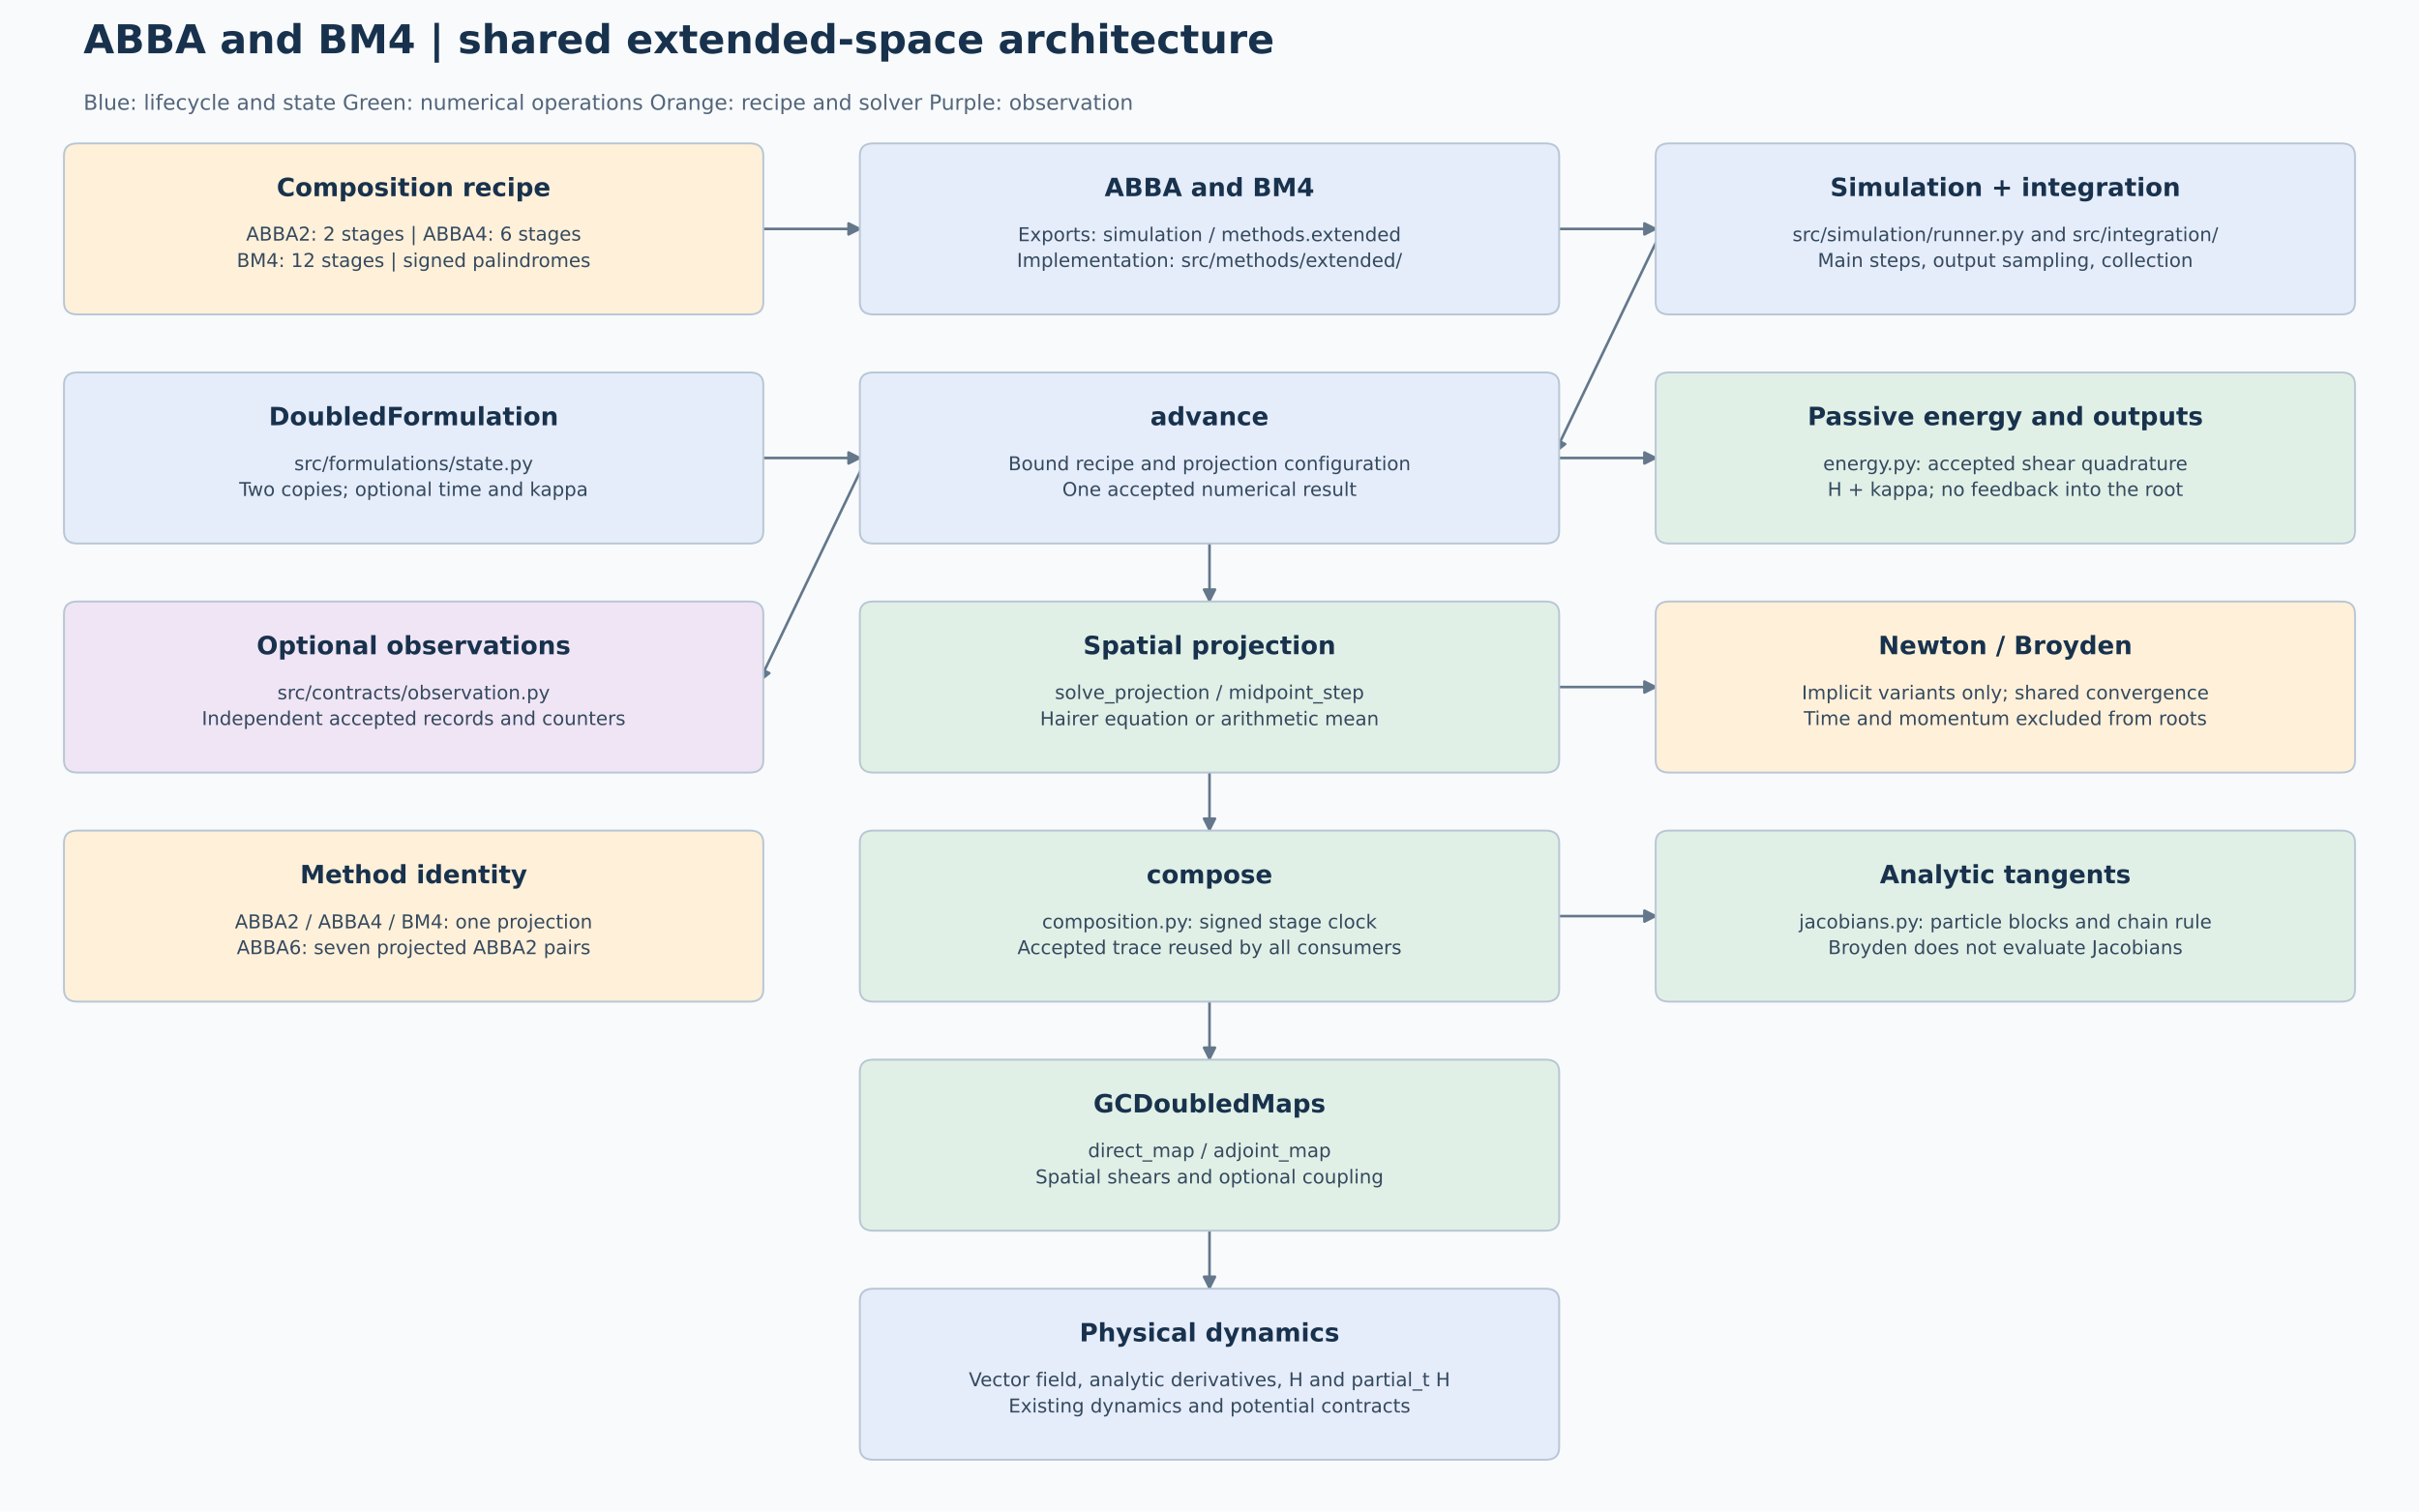
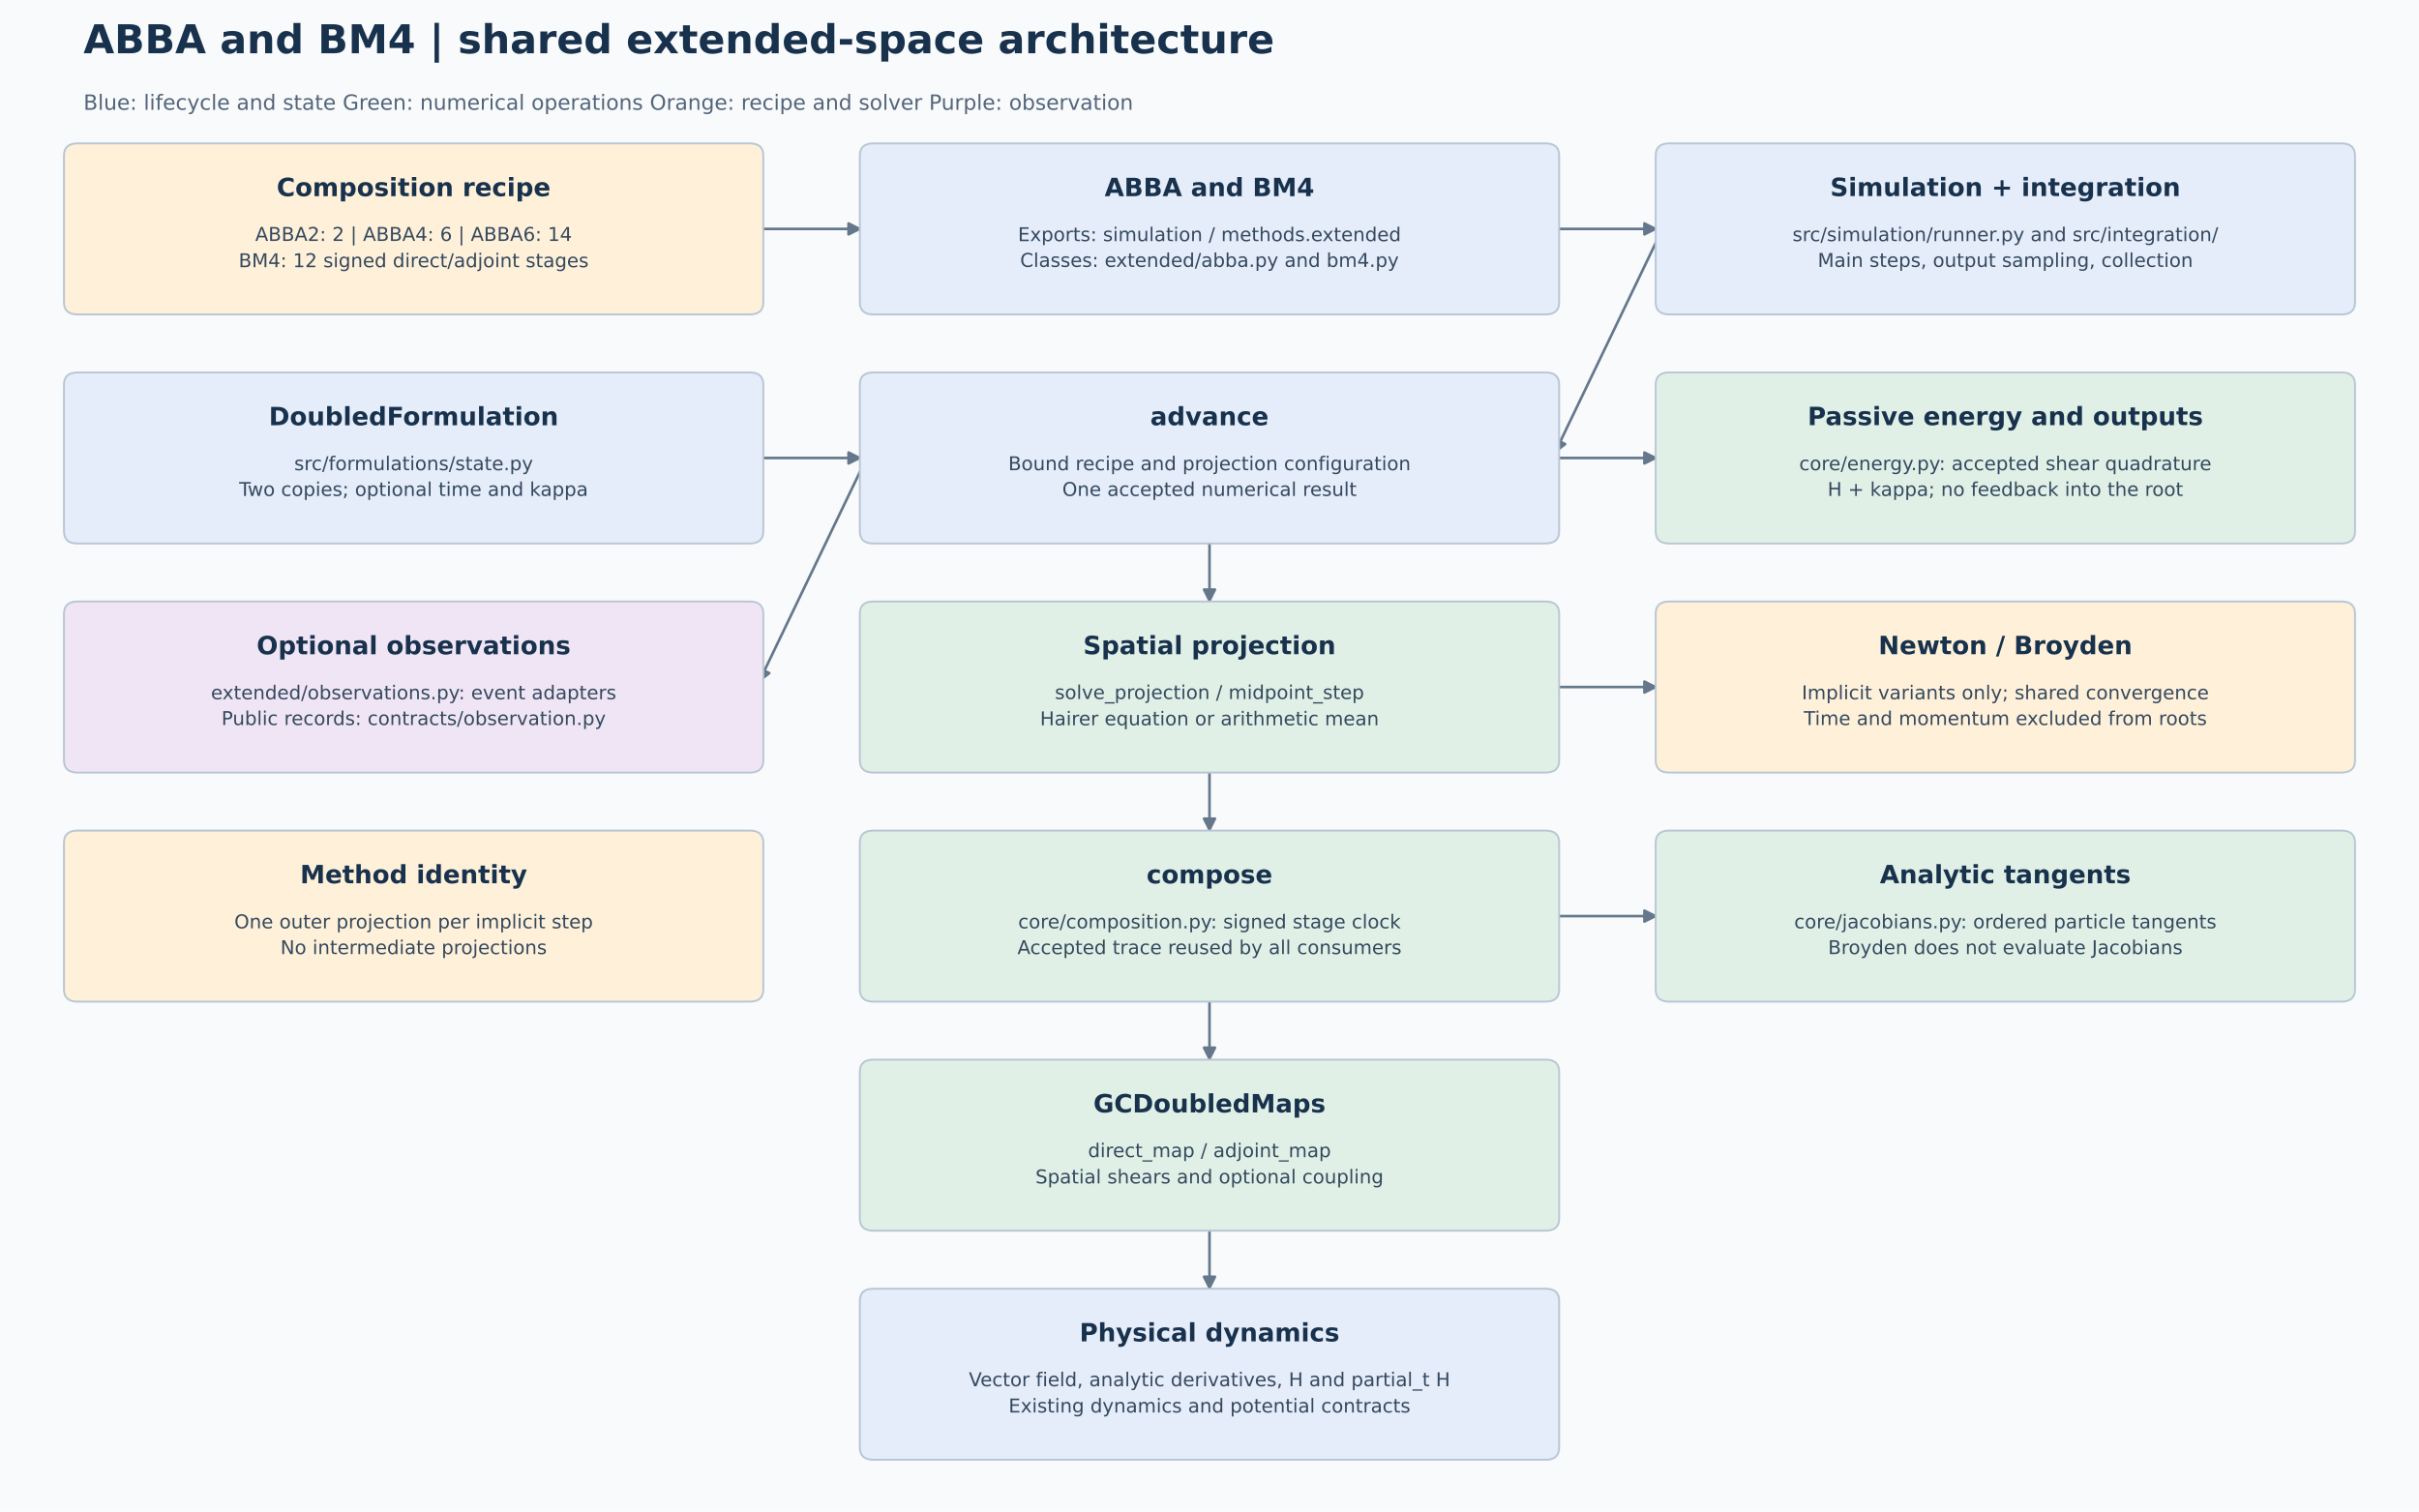
<svg xmlns="http://www.w3.org/2000/svg" width="1152pt" height="720pt" viewBox="0 0 1152 720" version="1.1">
  <defs>
    <style type="text/css">*{stroke-linejoin: round; stroke-linecap: butt}</style>
  </defs>
  <g id="figure_1">
    <g id="patch_1">
      <path d="M 0 720 L 1152 720 L 1152 0 L 0 0 z " style="fill: #f8fafc" />
    </g>
    <g id="axes_1">
      <g id="patch_2">
        <path d="M 362.288 109.039 Q 386.497 109.039 409.309 109.039 " clip-path="url(#pb098db616b)" style="fill: none; stroke: #64778b; stroke-width: 1.25; stroke-linecap: round" />
        <path d="M 404.109 106.439 L 409.309 109.039 L 404.109 111.639 z " clip-path="url(#pb098db616b)" style="fill: #64778b; stroke: #64778b; stroke-width: 1.25; stroke-linecap: round" />
      </g>
      <g id="patch_3">
        <path d="M 741.296 109.039 Q 765.505 109.039 788.317 109.039 " clip-path="url(#pb098db616b)" style="fill: none; stroke: #64778b; stroke-width: 1.25; stroke-linecap: round" />
        <path d="M 783.117 106.439 L 788.317 109.039 L 783.117 111.639 z " clip-path="url(#pb098db616b)" style="fill: #64778b; stroke: #64778b; stroke-width: 1.25; stroke-linecap: round" />
      </g>
      <g id="patch_4">
        <path d="M 790.847 110.841 Q 765.505 163.594 740.768 215.088 " clip-path="url(#pb098db616b)" style="fill: none; stroke: #64778b; stroke-width: 1.25; stroke-linecap: round" />
        <path d="M 745.363 211.527 L 740.768 215.088 L 740.676 209.275 z " clip-path="url(#pb098db616b)" style="fill: #64778b; stroke: #64778b; stroke-width: 1.25; stroke-linecap: round" />
      </g>
      <g id="patch_5">
        <path d="M 362.288 218.153 Q 386.497 218.153 409.309 218.153 " clip-path="url(#pb098db616b)" style="fill: none; stroke: #64778b; stroke-width: 1.25; stroke-linecap: round" />
        <path d="M 404.109 215.553 L 409.309 218.153 L 404.109 220.753 z " clip-path="url(#pb098db616b)" style="fill: #64778b; stroke: #64778b; stroke-width: 1.25; stroke-linecap: round" />
      </g>
      <g id="patch_6">
        <path d="M 576 257.976 Q 576 272.707 576 286.041 " clip-path="url(#pb098db616b)" style="fill: none; stroke: #64778b; stroke-width: 1.25; stroke-linecap: round" />
        <path d="M 578.6 280.841 L 576 286.041 L 573.4 280.841 z " clip-path="url(#pb098db616b)" style="fill: #64778b; stroke: #64778b; stroke-width: 1.25; stroke-linecap: round" />
      </g>
      <g id="patch_7">
        <path d="M 741.296 218.153 Q 765.505 218.153 788.317 218.153 " clip-path="url(#pb098db616b)" style="fill: none; stroke: #64778b; stroke-width: 1.25; stroke-linecap: round" />
        <path d="M 783.117 215.553 L 788.317 218.153 L 783.117 220.753 z " clip-path="url(#pb098db616b)" style="fill: #64778b; stroke: #64778b; stroke-width: 1.25; stroke-linecap: round" />
      </g>
      <g id="patch_8">
        <path d="M 411.839 219.954 Q 386.497 272.708 361.76 324.202 " clip-path="url(#pb098db616b)" style="fill: none; stroke: #64778b; stroke-width: 1.25; stroke-linecap: round" />
        <path d="M 366.355 320.64 L 361.76 324.202 L 361.668 318.389 z " clip-path="url(#pb098db616b)" style="fill: #64778b; stroke: #64778b; stroke-width: 1.25; stroke-linecap: round" />
      </g>
      <g id="patch_9">
        <path d="M 576 367.089 Q 576 381.821 576 395.155 " clip-path="url(#pb098db616b)" style="fill: none; stroke: #64778b; stroke-width: 1.25; stroke-linecap: round" />
        <path d="M 578.6 389.955 L 576 395.155 L 573.4 389.955 z " clip-path="url(#pb098db616b)" style="fill: #64778b; stroke: #64778b; stroke-width: 1.25; stroke-linecap: round" />
      </g>
      <g id="patch_10">
        <path d="M 741.296 327.266 Q 765.505 327.266 788.317 327.266 " clip-path="url(#pb098db616b)" style="fill: none; stroke: #64778b; stroke-width: 1.25; stroke-linecap: round" />
        <path d="M 783.117 324.666 L 788.317 327.266 L 783.117 329.866 z " clip-path="url(#pb098db616b)" style="fill: #64778b; stroke: #64778b; stroke-width: 1.25; stroke-linecap: round" />
      </g>
      <g id="patch_11">
        <path d="M 741.296 436.379 Q 765.505 436.379 788.317 436.379 " clip-path="url(#pb098db616b)" style="fill: none; stroke: #64778b; stroke-width: 1.25; stroke-linecap: round" />
        <path d="M 783.117 433.779 L 788.317 436.379 L 783.117 438.979 z " clip-path="url(#pb098db616b)" style="fill: #64778b; stroke: #64778b; stroke-width: 1.25; stroke-linecap: round" />
      </g>
      <g id="patch_12">
        <path d="M 576 476.203 Q 576 490.934 576 504.268 " clip-path="url(#pb098db616b)" style="fill: none; stroke: #64778b; stroke-width: 1.25; stroke-linecap: round" />
        <path d="M 578.6 499.068 L 576 504.268 L 573.4 499.068 z " clip-path="url(#pb098db616b)" style="fill: #64778b; stroke: #64778b; stroke-width: 1.25; stroke-linecap: round" />
      </g>
      <g id="patch_13">
        <path d="M 576 585.316 Q 576 600.048 576 613.382 " clip-path="url(#pb098db616b)" style="fill: none; stroke: #64778b; stroke-width: 1.25; stroke-linecap: round" />
        <path d="M 578.6 608.182 L 576 613.382 L 573.4 608.182 z " clip-path="url(#pb098db616b)" style="fill: #64778b; stroke: #64778b; stroke-width: 1.25; stroke-linecap: round" />
      </g>
      <g id="patch_14">
        <path d="M 36.922 149.775 L 357.062 149.775 Q 363.514 149.775 363.514 143.955 L 363.514 74.123 Q 363.514 68.304 357.062 68.304 L 36.922 68.304 Q 30.47 68.304 30.47 74.123 L 30.47 143.955 Q 30.47 149.775 36.922 149.775 z " clip-path="url(#pb098db616b)" style="fill: #fff0d9; stroke: #b8c6d4; stroke-width: 0.9; stroke-linejoin: miter" />
      </g>
      <g id="patch_15">
        <path d="M 415.93 149.775 L 736.07 149.775 Q 742.522 149.775 742.522 143.955 L 742.522 74.123 Q 742.522 68.304 736.07 68.304 L 415.93 68.304 Q 409.478 68.304 409.478 74.123 L 409.478 143.955 Q 409.478 149.775 415.93 149.775 z " clip-path="url(#pb098db616b)" style="fill: #e5ecfa; stroke: #b8c6d4; stroke-width: 0.9; stroke-linejoin: miter" />
      </g>
      <g id="patch_16">
        <path d="M 794.938 149.775 L 1115.078 149.775 Q 1121.53 149.775 1121.53 143.955 L 1121.53 74.123 Q 1121.53 68.304 1115.078 68.304 L 794.938 68.304 Q 788.486 68.304 788.486 74.123 L 788.486 143.955 Q 788.486 149.775 794.938 149.775 z " clip-path="url(#pb098db616b)" style="fill: #e5ecfa; stroke: #b8c6d4; stroke-width: 0.9; stroke-linejoin: miter" />
      </g>
      <g id="patch_17">
        <path d="M 36.922 258.888 L 357.062 258.888 Q 363.514 258.888 363.514 253.069 L 363.514 183.236 Q 363.514 177.417 357.062 177.417 L 36.922 177.417 Q 30.47 177.417 30.47 183.236 L 30.47 253.069 Q 30.47 258.888 36.922 258.888 z " clip-path="url(#pb098db616b)" style="fill: #e5ecfa; stroke: #b8c6d4; stroke-width: 0.9; stroke-linejoin: miter" />
      </g>
      <g id="patch_18">
        <path d="M 415.93 258.888 L 736.07 258.888 Q 742.522 258.888 742.522 253.069 L 742.522 183.236 Q 742.522 177.417 736.07 177.417 L 415.93 177.417 Q 409.478 177.417 409.478 183.236 L 409.478 253.069 Q 409.478 258.888 415.93 258.888 z " clip-path="url(#pb098db616b)" style="fill: #e5ecfa; stroke: #b8c6d4; stroke-width: 0.9; stroke-linejoin: miter" />
      </g>
      <g id="patch_19">
        <path d="M 794.938 258.888 L 1115.078 258.888 Q 1121.53 258.888 1121.53 253.069 L 1121.53 183.236 Q 1121.53 177.417 1115.078 177.417 L 794.938 177.417 Q 788.486 177.417 788.486 183.236 L 788.486 253.069 Q 788.486 258.888 794.938 258.888 z " clip-path="url(#pb098db616b)" style="fill: #e1f0e6; stroke: #b8c6d4; stroke-width: 0.9; stroke-linejoin: miter" />
      </g>
      <g id="patch_20">
        <path d="M 36.922 368.002 L 357.062 368.002 Q 363.514 368.002 363.514 362.182 L 363.514 292.35 Q 363.514 286.53 357.062 286.53 L 36.922 286.53 Q 30.47 286.53 30.47 292.35 L 30.47 362.182 Q 30.47 368.002 36.922 368.002 z " clip-path="url(#pb098db616b)" style="fill: #f0e5f5; stroke: #b8c6d4; stroke-width: 0.9; stroke-linejoin: miter" />
      </g>
      <g id="patch_21">
        <path d="M 415.93 368.002 L 736.07 368.002 Q 742.522 368.002 742.522 362.182 L 742.522 292.35 Q 742.522 286.53 736.07 286.53 L 415.93 286.53 Q 409.478 286.53 409.478 292.35 L 409.478 362.182 Q 409.478 368.002 415.93 368.002 z " clip-path="url(#pb098db616b)" style="fill: #e1f0e6; stroke: #b8c6d4; stroke-width: 0.9; stroke-linejoin: miter" />
      </g>
      <g id="patch_22">
        <path d="M 794.938 368.002 L 1115.078 368.002 Q 1121.53 368.002 1121.53 362.182 L 1121.53 292.35 Q 1121.53 286.53 1115.078 286.53 L 794.938 286.53 Q 788.486 286.53 788.486 292.35 L 788.486 362.182 Q 788.486 368.002 794.938 368.002 z " clip-path="url(#pb098db616b)" style="fill: #fff0d9; stroke: #b8c6d4; stroke-width: 0.9; stroke-linejoin: miter" />
      </g>
      <g id="patch_23">
        <path d="M 36.922 477.115 L 357.062 477.115 Q 363.514 477.115 363.514 471.296 L 363.514 401.463 Q 363.514 395.644 357.062 395.644 L 36.922 395.644 Q 30.47 395.644 30.47 401.463 L 30.47 471.296 Q 30.47 477.115 36.922 477.115 z " clip-path="url(#pb098db616b)" style="fill: #fff0d9; stroke: #b8c6d4; stroke-width: 0.9; stroke-linejoin: miter" />
      </g>
      <g id="patch_24">
        <path d="M 415.93 477.115 L 736.07 477.115 Q 742.522 477.115 742.522 471.296 L 742.522 401.463 Q 742.522 395.644 736.07 395.644 L 415.93 395.644 Q 409.478 395.644 409.478 401.463 L 409.478 471.296 Q 409.478 477.115 415.93 477.115 z " clip-path="url(#pb098db616b)" style="fill: #e1f0e6; stroke: #b8c6d4; stroke-width: 0.9; stroke-linejoin: miter" />
      </g>
      <g id="patch_25">
        <path d="M 794.938 477.115 L 1115.078 477.115 Q 1121.53 477.115 1121.53 471.296 L 1121.53 401.463 Q 1121.53 395.644 1115.078 395.644 L 794.938 395.644 Q 788.486 395.644 788.486 401.463 L 788.486 471.296 Q 788.486 477.115 794.938 477.115 z " clip-path="url(#pb098db616b)" style="fill: #e1f0e6; stroke: #b8c6d4; stroke-width: 0.9; stroke-linejoin: miter" />
      </g>
      <g id="patch_26">
        <path d="M 415.93 586.228 L 736.07 586.228 Q 742.522 586.228 742.522 580.409 L 742.522 510.576 Q 742.522 504.757 736.07 504.757 L 415.93 504.757 Q 409.478 504.757 409.478 510.576 L 409.478 580.409 Q 409.478 586.228 415.93 586.228 z " clip-path="url(#pb098db616b)" style="fill: #e1f0e6; stroke: #b8c6d4; stroke-width: 0.9; stroke-linejoin: miter" />
      </g>
      <g id="patch_27">
        <path d="M 415.93 695.342 L 736.07 695.342 Q 742.522 695.342 742.522 689.522 L 742.522 619.69 Q 742.522 613.871 736.07 613.871 L 415.93 613.871 Q 409.478 613.871 409.478 619.69 L 409.478 689.522 Q 409.478 695.342 415.93 695.342 z " clip-path="url(#pb098db616b)" style="fill: #e5ecfa; stroke: #b8c6d4; stroke-width: 0.9; stroke-linejoin: miter" />
      </g>
      <g id="text_1">
        <text style="font-weight: 700; font-size: 19px; font-family: 'DejaVu Sans', 'Bitstream Vera Sans', 'Computer Modern Sans Serif', 'Lucida Grande', 'Verdana', 'Geneva', 'Lucid', 'Arial', 'Helvetica', 'Avant Garde', sans-serif; text-anchor: start; fill: #18324d" x="39.744" y="25.386" transform="rotate(-0 39.744 25.38557)">ABBA and BM4 | shared extended-space architecture</text>
      </g>
      <g id="text_2">
        <text style="font-size: 10px; font-family: 'DejaVu Sans', 'Bitstream Vera Sans', 'Computer Modern Sans Serif', 'Lucida Grande', 'Verdana', 'Geneva', 'Lucid', 'Arial', 'Helvetica', 'Avant Garde', sans-serif; text-anchor: start; fill: #53657a" x="39.744" y="52.3" transform="rotate(-0 39.744 52.30021)">Blue: lifecycle and state    Green: numerical operations    Orange: recipe and solver    Purple: observation</text>
      </g>
      <g id="text_3">
        <text style="font-weight: 700; font-size: 12px; font-family: 'DejaVu Sans', 'Bitstream Vera Sans', 'Computer Modern Sans Serif', 'Lucida Grande', 'Verdana', 'Geneva', 'Lucid', 'Arial', 'Helvetica', 'Avant Garde', sans-serif; text-anchor: middle; fill: #18324d" x="196.992" y="93.437" transform="rotate(-0 196.992 93.43744)">Composition recipe</text>
      </g>
      <g id="text_4">
-         <text style="font-size: 9.1px; font-family: 'DejaVu Sans', 'Bitstream Vera Sans', 'Computer Modern Sans Serif', 'Lucida Grande', 'Verdana', 'Geneva', 'Lucid', 'Arial', 'Helvetica', 'Avant Garde', sans-serif; fill: #34495e" transform="translate(117.1992 114.6115)">ABBA2: 2 stages | ABBA4: 6 stages</text>
-         <text style="font-size: 9.1px; font-family: 'DejaVu Sans', 'Bitstream Vera Sans', 'Computer Modern Sans Serif', 'Lucida Grande', 'Verdana', 'Geneva', 'Lucid', 'Arial', 'Helvetica', 'Avant Garde', sans-serif; fill: #34495e" transform="translate(112.7374 127.1887)">BM4: 12 stages | signed palindromes</text>
+         <text style="font-size: 9.1px; font-family: 'DejaVu Sans', 'Bitstream Vera Sans', 'Computer Modern Sans Serif', 'Lucida Grande', 'Verdana', 'Geneva', 'Lucid', 'Arial', 'Helvetica', 'Avant Garde', sans-serif; fill: #34495e" transform="translate(121.5359 114.7679)">ABBA2: 2 | ABBA4: 6 | ABBA6: 14</text>
+         <text style="font-size: 9.1px; font-family: 'DejaVu Sans', 'Bitstream Vera Sans', 'Computer Modern Sans Serif', 'Lucida Grande', 'Verdana', 'Geneva', 'Lucid', 'Arial', 'Helvetica', 'Avant Garde', sans-serif; fill: #34495e" transform="translate(113.6524 127.2853)">BM4: 12 signed direct/adjoint stages</text>
      </g>
      <g id="text_5">
        <text style="font-weight: 700; font-size: 12px; font-family: 'DejaVu Sans', 'Bitstream Vera Sans', 'Computer Modern Sans Serif', 'Lucida Grande', 'Verdana', 'Geneva', 'Lucid', 'Arial', 'Helvetica', 'Avant Garde', sans-serif; text-anchor: middle; fill: #18324d" x="576" y="93.437" transform="rotate(-0 576 93.43744)">ABBA and BM4</text>
      </g>
      <g id="text_6">
        <text style="font-size: 9.1px; font-family: 'DejaVu Sans', 'Bitstream Vera Sans', 'Computer Modern Sans Serif', 'Lucida Grande', 'Verdana', 'Geneva', 'Lucid', 'Arial', 'Helvetica', 'Avant Garde', sans-serif; fill: #34495e" transform="translate(484.7689 114.8745)">Exports: simulation / methods.extended</text>
-         <text style="font-size: 9.1px; font-family: 'DejaVu Sans', 'Bitstream Vera Sans', 'Computer Modern Sans Serif', 'Lucida Grande', 'Verdana', 'Geneva', 'Lucid', 'Arial', 'Helvetica', 'Avant Garde', sans-serif; fill: #34495e" transform="translate(484.2549 127.1389)">Implementation: src/methods/extended/</text>
+         <text style="font-size: 9.1px; font-family: 'DejaVu Sans', 'Bitstream Vera Sans', 'Computer Modern Sans Serif', 'Lucida Grande', 'Verdana', 'Geneva', 'Lucid', 'Arial', 'Helvetica', 'Avant Garde', sans-serif; fill: #34495e" transform="translate(485.8147 127.1389)">Classes: extended/abba.py and bm4.py</text>
      </g>
      <g id="text_7">
        <text style="font-weight: 700; font-size: 12px; font-family: 'DejaVu Sans', 'Bitstream Vera Sans', 'Computer Modern Sans Serif', 'Lucida Grande', 'Verdana', 'Geneva', 'Lucid', 'Arial', 'Helvetica', 'Avant Garde', sans-serif; text-anchor: middle; fill: #18324d" x="955.008" y="93.391" transform="rotate(-0 955.008 93.39056)">Simulation + integration</text>
      </g>
      <g id="text_8">
        <text style="font-size: 9.1px; font-family: 'DejaVu Sans', 'Bitstream Vera Sans', 'Computer Modern Sans Serif', 'Lucida Grande', 'Verdana', 'Geneva', 'Lucid', 'Arial', 'Helvetica', 'Avant Garde', sans-serif; fill: #34495e" transform="translate(853.629 114.8745)">src/simulation/runner.py and src/integration/</text>
        <text style="font-size: 9.1px; font-family: 'DejaVu Sans', 'Bitstream Vera Sans', 'Computer Modern Sans Serif', 'Lucida Grande', 'Verdana', 'Geneva', 'Lucid', 'Arial', 'Helvetica', 'Avant Garde', sans-serif; fill: #34495e" transform="translate(865.6403 127.1389)">Main steps, output sampling, collection</text>
      </g>
      <g id="text_9">
        <text style="font-weight: 700; font-size: 12px; font-family: 'DejaVu Sans', 'Bitstream Vera Sans', 'Computer Modern Sans Serif', 'Lucida Grande', 'Verdana', 'Geneva', 'Lucid', 'Arial', 'Helvetica', 'Avant Garde', sans-serif; text-anchor: middle; fill: #18324d" x="196.992" y="202.551" transform="rotate(-0 196.992 202.5508)">DoubledFormulation</text>
      </g>
      <g id="text_10">
        <text style="font-size: 9.1px; font-family: 'DejaVu Sans', 'Bitstream Vera Sans', 'Computer Modern Sans Serif', 'Lucida Grande', 'Verdana', 'Geneva', 'Lucid', 'Arial', 'Helvetica', 'Avant Garde', sans-serif; fill: #34495e" transform="translate(140.1028 223.9879)">src/formulations/state.py</text>
        <text style="font-size: 9.1px; font-family: 'DejaVu Sans', 'Bitstream Vera Sans', 'Computer Modern Sans Serif', 'Lucida Grande', 'Verdana', 'Geneva', 'Lucid', 'Arial', 'Helvetica', 'Avant Garde', sans-serif; fill: #34495e" transform="translate(113.8983 236.2523)">Two copies; optional time and kappa</text>
      </g>
      <g id="text_11">
        <text style="font-weight: 700; font-size: 12px; font-family: 'DejaVu Sans', 'Bitstream Vera Sans', 'Computer Modern Sans Serif', 'Lucida Grande', 'Verdana', 'Geneva', 'Lucid', 'Arial', 'Helvetica', 'Avant Garde', sans-serif; text-anchor: middle; fill: #18324d" x="576" y="202.551" transform="rotate(-0 576 202.5508)">advance</text>
      </g>
      <g id="text_12">
        <text style="font-size: 9.1px; font-family: 'DejaVu Sans', 'Bitstream Vera Sans', 'Computer Modern Sans Serif', 'Lucida Grande', 'Verdana', 'Geneva', 'Lucid', 'Arial', 'Helvetica', 'Avant Garde', sans-serif; fill: #34495e" transform="translate(480.1692 223.9879)">Bound recipe and projection configuration</text>
        <text style="font-size: 9.1px; font-family: 'DejaVu Sans', 'Bitstream Vera Sans', 'Computer Modern Sans Serif', 'Lucida Grande', 'Verdana', 'Geneva', 'Lucid', 'Arial', 'Helvetica', 'Avant Garde', sans-serif; fill: #34495e" transform="translate(505.8881 236.2523)">One accepted numerical result</text>
      </g>
      <g id="text_13">
        <text style="font-weight: 700; font-size: 12px; font-family: 'DejaVu Sans', 'Bitstream Vera Sans', 'Computer Modern Sans Serif', 'Lucida Grande', 'Verdana', 'Geneva', 'Lucid', 'Arial', 'Helvetica', 'Avant Garde', sans-serif; text-anchor: middle; fill: #18324d" x="955.008" y="202.504" transform="rotate(-0 955.008 202.504)">Passive energy and outputs</text>
      </g>
      <g id="text_14">
-         <text style="font-size: 9.1px; font-family: 'DejaVu Sans', 'Bitstream Vera Sans', 'Computer Modern Sans Serif', 'Lucida Grande', 'Verdana', 'Geneva', 'Lucid', 'Arial', 'Helvetica', 'Avant Garde', sans-serif; fill: #34495e" transform="translate(868.2253 223.9879)">energy.py: accepted shear quadrature</text>
+         <text style="font-size: 9.1px; font-family: 'DejaVu Sans', 'Bitstream Vera Sans', 'Computer Modern Sans Serif', 'Lucida Grande', 'Verdana', 'Geneva', 'Lucid', 'Arial', 'Helvetica', 'Avant Garde', sans-serif; fill: #34495e" transform="translate(856.8389 223.9879)">core/energy.py: accepted shear quadrature</text>
        <text style="font-size: 9.1px; font-family: 'DejaVu Sans', 'Bitstream Vera Sans', 'Computer Modern Sans Serif', 'Lucida Grande', 'Verdana', 'Geneva', 'Lucid', 'Arial', 'Helvetica', 'Avant Garde', sans-serif; fill: #34495e" transform="translate(870.3368 236.2523)">H + kappa; no feedback into the root</text>
      </g>
      <g id="text_15">
        <text style="font-weight: 700; font-size: 12px; font-family: 'DejaVu Sans', 'Bitstream Vera Sans', 'Computer Modern Sans Serif', 'Lucida Grande', 'Verdana', 'Geneva', 'Lucid', 'Arial', 'Helvetica', 'Avant Garde', sans-serif; text-anchor: middle; fill: #18324d" x="196.992" y="311.664" transform="rotate(-0 196.992 311.6642)">Optional observations</text>
      </g>
      <g id="text_16">
-         <text style="font-size: 9.1px; font-family: 'DejaVu Sans', 'Bitstream Vera Sans', 'Computer Modern Sans Serif', 'Lucida Grande', 'Verdana', 'Geneva', 'Lucid', 'Arial', 'Helvetica', 'Avant Garde', sans-serif; fill: #34495e" transform="translate(132.0813 333.1013)">src/contracts/observation.py</text>
-         <text style="font-size: 9.1px; font-family: 'DejaVu Sans', 'Bitstream Vera Sans', 'Computer Modern Sans Serif', 'Lucida Grande', 'Verdana', 'Geneva', 'Lucid', 'Arial', 'Helvetica', 'Avant Garde', sans-serif; fill: #34495e" transform="translate(96.07371 345.3657)">Independent accepted records and counters</text>
+         <text style="font-size: 9.1px; font-family: 'DejaVu Sans', 'Bitstream Vera Sans', 'Computer Modern Sans Serif', 'Lucida Grande', 'Verdana', 'Geneva', 'Lucid', 'Arial', 'Helvetica', 'Avant Garde', sans-serif; fill: #34495e" transform="translate(100.4623 333.1013)">extended/observations.py: event adapters</text>
+         <text style="font-size: 9.1px; font-family: 'DejaVu Sans', 'Bitstream Vera Sans', 'Computer Modern Sans Serif', 'Lucida Grande', 'Verdana', 'Geneva', 'Lucid', 'Arial', 'Helvetica', 'Avant Garde', sans-serif; fill: #34495e" transform="translate(105.4602 345.3657)">Public records: contracts/observation.py</text>
      </g>
      <g id="text_17">
        <text style="font-weight: 700; font-size: 12px; font-family: 'DejaVu Sans', 'Bitstream Vera Sans', 'Computer Modern Sans Serif', 'Lucida Grande', 'Verdana', 'Geneva', 'Lucid', 'Arial', 'Helvetica', 'Avant Garde', sans-serif; text-anchor: middle; fill: #18324d" x="576" y="311.617" transform="rotate(-0 576 311.6174)">Spatial projection</text>
      </g>
      <g id="text_18">
        <text style="font-size: 9.1px; font-family: 'DejaVu Sans', 'Bitstream Vera Sans', 'Computer Modern Sans Serif', 'Lucida Grande', 'Verdana', 'Geneva', 'Lucid', 'Arial', 'Helvetica', 'Avant Garde', sans-serif; fill: #34495e" transform="translate(502.3618 332.9748)">solve_projection / midpoint_step</text>
        <text style="font-size: 9.1px; font-family: 'DejaVu Sans', 'Bitstream Vera Sans', 'Computer Modern Sans Serif', 'Lucida Grande', 'Verdana', 'Geneva', 'Lucid', 'Arial', 'Helvetica', 'Avant Garde', sans-serif; fill: #34495e" transform="translate(495.2986 345.4922)">Hairer equation or arithmetic mean</text>
      </g>
      <g id="text_19">
        <text style="font-weight: 700; font-size: 12px; font-family: 'DejaVu Sans', 'Bitstream Vera Sans', 'Computer Modern Sans Serif', 'Lucida Grande', 'Verdana', 'Geneva', 'Lucid', 'Arial', 'Helvetica', 'Avant Garde', sans-serif; text-anchor: middle; fill: #18324d" x="955.008" y="311.617" transform="rotate(-0 955.008 311.6174)">Newton / Broyden</text>
      </g>
      <g id="text_20">
        <text style="font-size: 9.1px; font-family: 'DejaVu Sans', 'Bitstream Vera Sans', 'Computer Modern Sans Serif', 'Lucida Grande', 'Verdana', 'Geneva', 'Lucid', 'Arial', 'Helvetica', 'Avant Garde', sans-serif; fill: #34495e" transform="translate(858.0596 333.1013)">Implicit variants only; shared convergence</text>
        <text style="font-size: 9.1px; font-family: 'DejaVu Sans', 'Bitstream Vera Sans', 'Computer Modern Sans Serif', 'Lucida Grande', 'Verdana', 'Geneva', 'Lucid', 'Arial', 'Helvetica', 'Avant Garde', sans-serif; fill: #34495e" transform="translate(859.0186 345.3657)">Time and momentum excluded from roots</text>
      </g>
      <g id="text_21">
        <text style="font-weight: 700; font-size: 12px; font-family: 'DejaVu Sans', 'Bitstream Vera Sans', 'Computer Modern Sans Serif', 'Lucida Grande', 'Verdana', 'Geneva', 'Lucid', 'Arial', 'Helvetica', 'Avant Garde', sans-serif; text-anchor: middle; fill: #18324d" x="196.992" y="420.731" transform="rotate(-0 196.992 420.7308)">Method identity</text>
      </g>
      <g id="text_22">
-         <text style="font-size: 9.1px; font-family: 'DejaVu Sans', 'Bitstream Vera Sans', 'Computer Modern Sans Serif', 'Lucida Grande', 'Verdana', 'Geneva', 'Lucid', 'Arial', 'Helvetica', 'Avant Garde', sans-serif; fill: #34495e" transform="translate(111.8594 442.2147)">ABBA2 / ABBA4 / BM4: one projection</text>
-         <text style="font-size: 9.1px; font-family: 'DejaVu Sans', 'Bitstream Vera Sans', 'Computer Modern Sans Serif', 'Lucida Grande', 'Verdana', 'Geneva', 'Lucid', 'Arial', 'Helvetica', 'Avant Garde', sans-serif; fill: #34495e" transform="translate(112.7424 454.4791)">ABBA6: seven projected ABBA2 pairs</text>
+         <text style="font-size: 9.1px; font-family: 'DejaVu Sans', 'Bitstream Vera Sans', 'Computer Modern Sans Serif', 'Lucida Grande', 'Verdana', 'Geneva', 'Lucid', 'Arial', 'Helvetica', 'Avant Garde', sans-serif; fill: #34495e" transform="translate(111.5906 442.2147)">One outer projection per implicit step</text>
+         <text style="font-size: 9.1px; font-family: 'DejaVu Sans', 'Bitstream Vera Sans', 'Computer Modern Sans Serif', 'Lucida Grande', 'Verdana', 'Geneva', 'Lucid', 'Arial', 'Helvetica', 'Avant Garde', sans-serif; fill: #34495e" transform="translate(133.5422 454.4791)">No intermediate projections</text>
      </g>
      <g id="text_23">
        <text style="font-weight: 700; font-size: 12px; font-family: 'DejaVu Sans', 'Bitstream Vera Sans', 'Computer Modern Sans Serif', 'Lucida Grande', 'Verdana', 'Geneva', 'Lucid', 'Arial', 'Helvetica', 'Avant Garde', sans-serif; text-anchor: middle; fill: #18324d" x="576" y="420.778" transform="rotate(-0 576 420.7776)">compose</text>
      </g>
      <g id="text_24">
-         <text style="font-size: 9.1px; font-family: 'DejaVu Sans', 'Bitstream Vera Sans', 'Computer Modern Sans Serif', 'Lucida Grande', 'Verdana', 'Geneva', 'Lucid', 'Arial', 'Helvetica', 'Avant Garde', sans-serif; fill: #34495e" transform="translate(496.2797 442.2147)">composition.py: signed stage clock</text>
+         <text style="font-size: 9.1px; font-family: 'DejaVu Sans', 'Bitstream Vera Sans', 'Computer Modern Sans Serif', 'Lucida Grande', 'Verdana', 'Geneva', 'Lucid', 'Arial', 'Helvetica', 'Avant Garde', sans-serif; fill: #34495e" transform="translate(484.8934 442.2147)">core/composition.py: signed stage clock</text>
        <text style="font-size: 9.1px; font-family: 'DejaVu Sans', 'Bitstream Vera Sans', 'Computer Modern Sans Serif', 'Lucida Grande', 'Verdana', 'Geneva', 'Lucid', 'Arial', 'Helvetica', 'Avant Garde', sans-serif; fill: #34495e" transform="translate(484.5258 454.4791)">Accepted trace reused by all consumers</text>
      </g>
      <g id="text_25">
        <text style="font-weight: 700; font-size: 12px; font-family: 'DejaVu Sans', 'Bitstream Vera Sans', 'Computer Modern Sans Serif', 'Lucida Grande', 'Verdana', 'Geneva', 'Lucid', 'Arial', 'Helvetica', 'Avant Garde', sans-serif; text-anchor: middle; fill: #18324d" x="955.008" y="420.731" transform="rotate(-0 955.008 420.7308)">Analytic tangents</text>
      </g>
      <g id="text_26">
-         <text style="font-size: 9.1px; font-family: 'DejaVu Sans', 'Bitstream Vera Sans', 'Computer Modern Sans Serif', 'Lucida Grande', 'Verdana', 'Geneva', 'Lucid', 'Arial', 'Helvetica', 'Avant Garde', sans-serif; fill: #34495e" transform="translate(856.7109 442.2147)">jacobians.py: particle blocks and chain rule</text>
+         <text style="font-size: 9.1px; font-family: 'DejaVu Sans', 'Bitstream Vera Sans', 'Computer Modern Sans Serif', 'Lucida Grande', 'Verdana', 'Geneva', 'Lucid', 'Arial', 'Helvetica', 'Avant Garde', sans-serif; fill: #34495e" transform="translate(854.4587 442.2147)">core/jacobians.py: ordered particle tangents</text>
        <text style="font-size: 9.1px; font-family: 'DejaVu Sans', 'Bitstream Vera Sans', 'Computer Modern Sans Serif', 'Lucida Grande', 'Verdana', 'Geneva', 'Lucid', 'Arial', 'Helvetica', 'Avant Garde', sans-serif; fill: #34495e" transform="translate(870.5799 454.4791)">Broyden does not evaluate Jacobians</text>
      </g>
      <g id="text_27">
        <text style="font-weight: 700; font-size: 12px; font-family: 'DejaVu Sans', 'Bitstream Vera Sans', 'Computer Modern Sans Serif', 'Lucida Grande', 'Verdana', 'Geneva', 'Lucid', 'Arial', 'Helvetica', 'Avant Garde', sans-serif; text-anchor: middle; fill: #18324d" x="576" y="529.891" transform="rotate(-0 576 529.891)">GCDoubledMaps</text>
      </g>
      <g id="text_28">
        <text style="font-size: 9.1px; font-family: 'DejaVu Sans', 'Bitstream Vera Sans', 'Computer Modern Sans Serif', 'Lucida Grande', 'Verdana', 'Geneva', 'Lucid', 'Arial', 'Helvetica', 'Avant Garde', sans-serif; fill: #34495e" transform="translate(518.1453 551.2016)">direct_map / adjoint_map</text>
        <text style="font-size: 9.1px; font-family: 'DejaVu Sans', 'Bitstream Vera Sans', 'Computer Modern Sans Serif', 'Lucida Grande', 'Verdana', 'Geneva', 'Lucid', 'Arial', 'Helvetica', 'Avant Garde', sans-serif; fill: #34495e" transform="translate(493.109 563.719)">Spatial shears and optional coupling</text>
      </g>
      <g id="text_29">
        <text style="font-weight: 700; font-size: 12px; font-family: 'DejaVu Sans', 'Bitstream Vera Sans', 'Computer Modern Sans Serif', 'Lucida Grande', 'Verdana', 'Geneva', 'Lucid', 'Arial', 'Helvetica', 'Avant Garde', sans-serif; text-anchor: middle; fill: #18324d" x="576" y="638.958" transform="rotate(-0 576 638.9576)">Physical dynamics</text>
      </g>
      <g id="text_30">
        <text style="font-size: 9.1px; font-family: 'DejaVu Sans', 'Bitstream Vera Sans', 'Computer Modern Sans Serif', 'Lucida Grande', 'Verdana', 'Geneva', 'Lucid', 'Arial', 'Helvetica', 'Avant Garde', sans-serif; fill: #34495e" transform="translate(461.3763 660.315)">Vector field, analytic derivatives, H and partial_t H</text>
        <text style="font-size: 9.1px; font-family: 'DejaVu Sans', 'Bitstream Vera Sans', 'Computer Modern Sans Serif', 'Lucida Grande', 'Verdana', 'Geneva', 'Lucid', 'Arial', 'Helvetica', 'Avant Garde', sans-serif; fill: #34495e" transform="translate(480.3043 672.8324)">Existing dynamics and potential contracts</text>
      </g>
    </g>
  </g>
  <defs>
    <clipPath id="pb098db616b">
      <rect x="11.52" y="7.2" width="1128.96" height="705.6" />
    </clipPath>
  </defs>
</svg>
